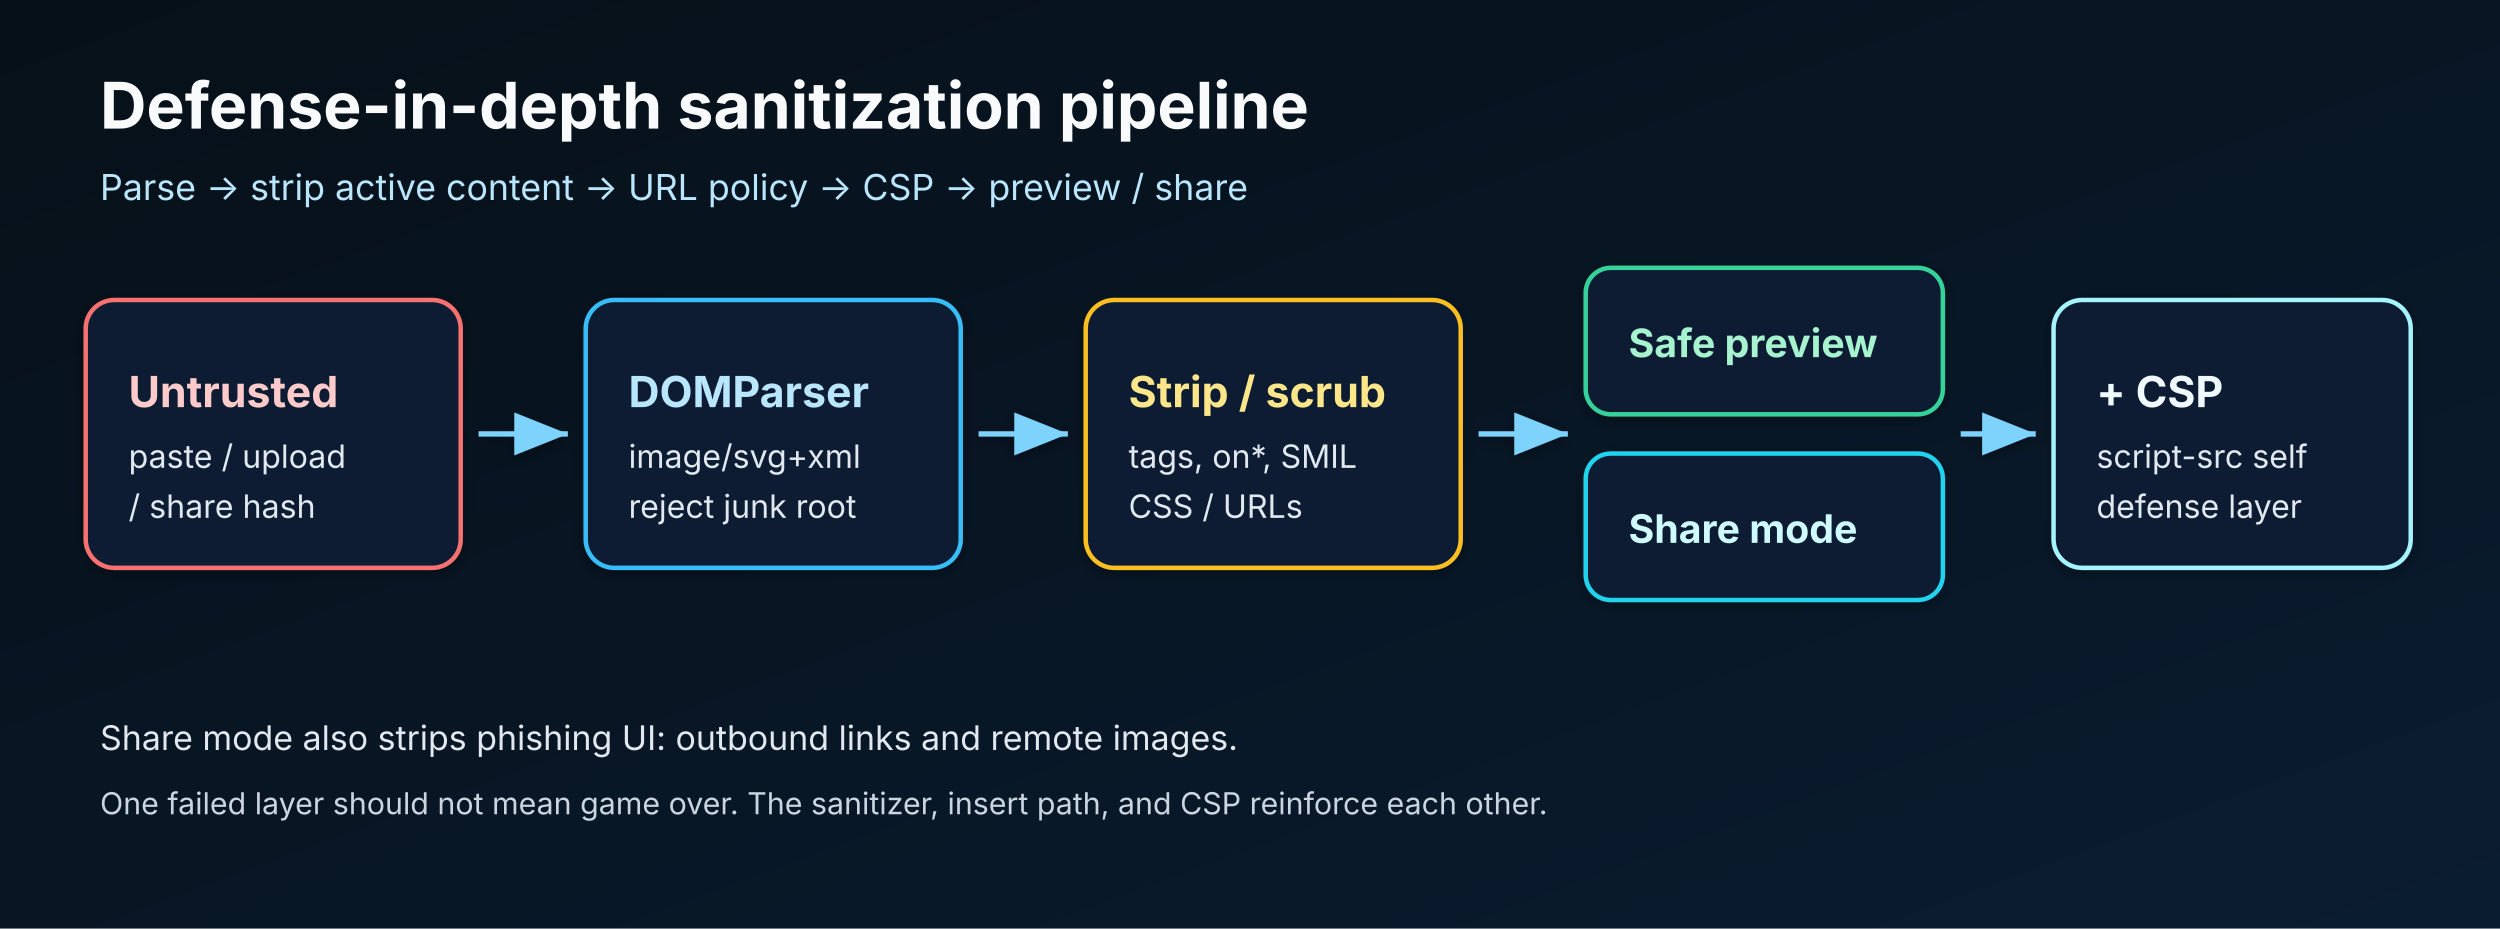
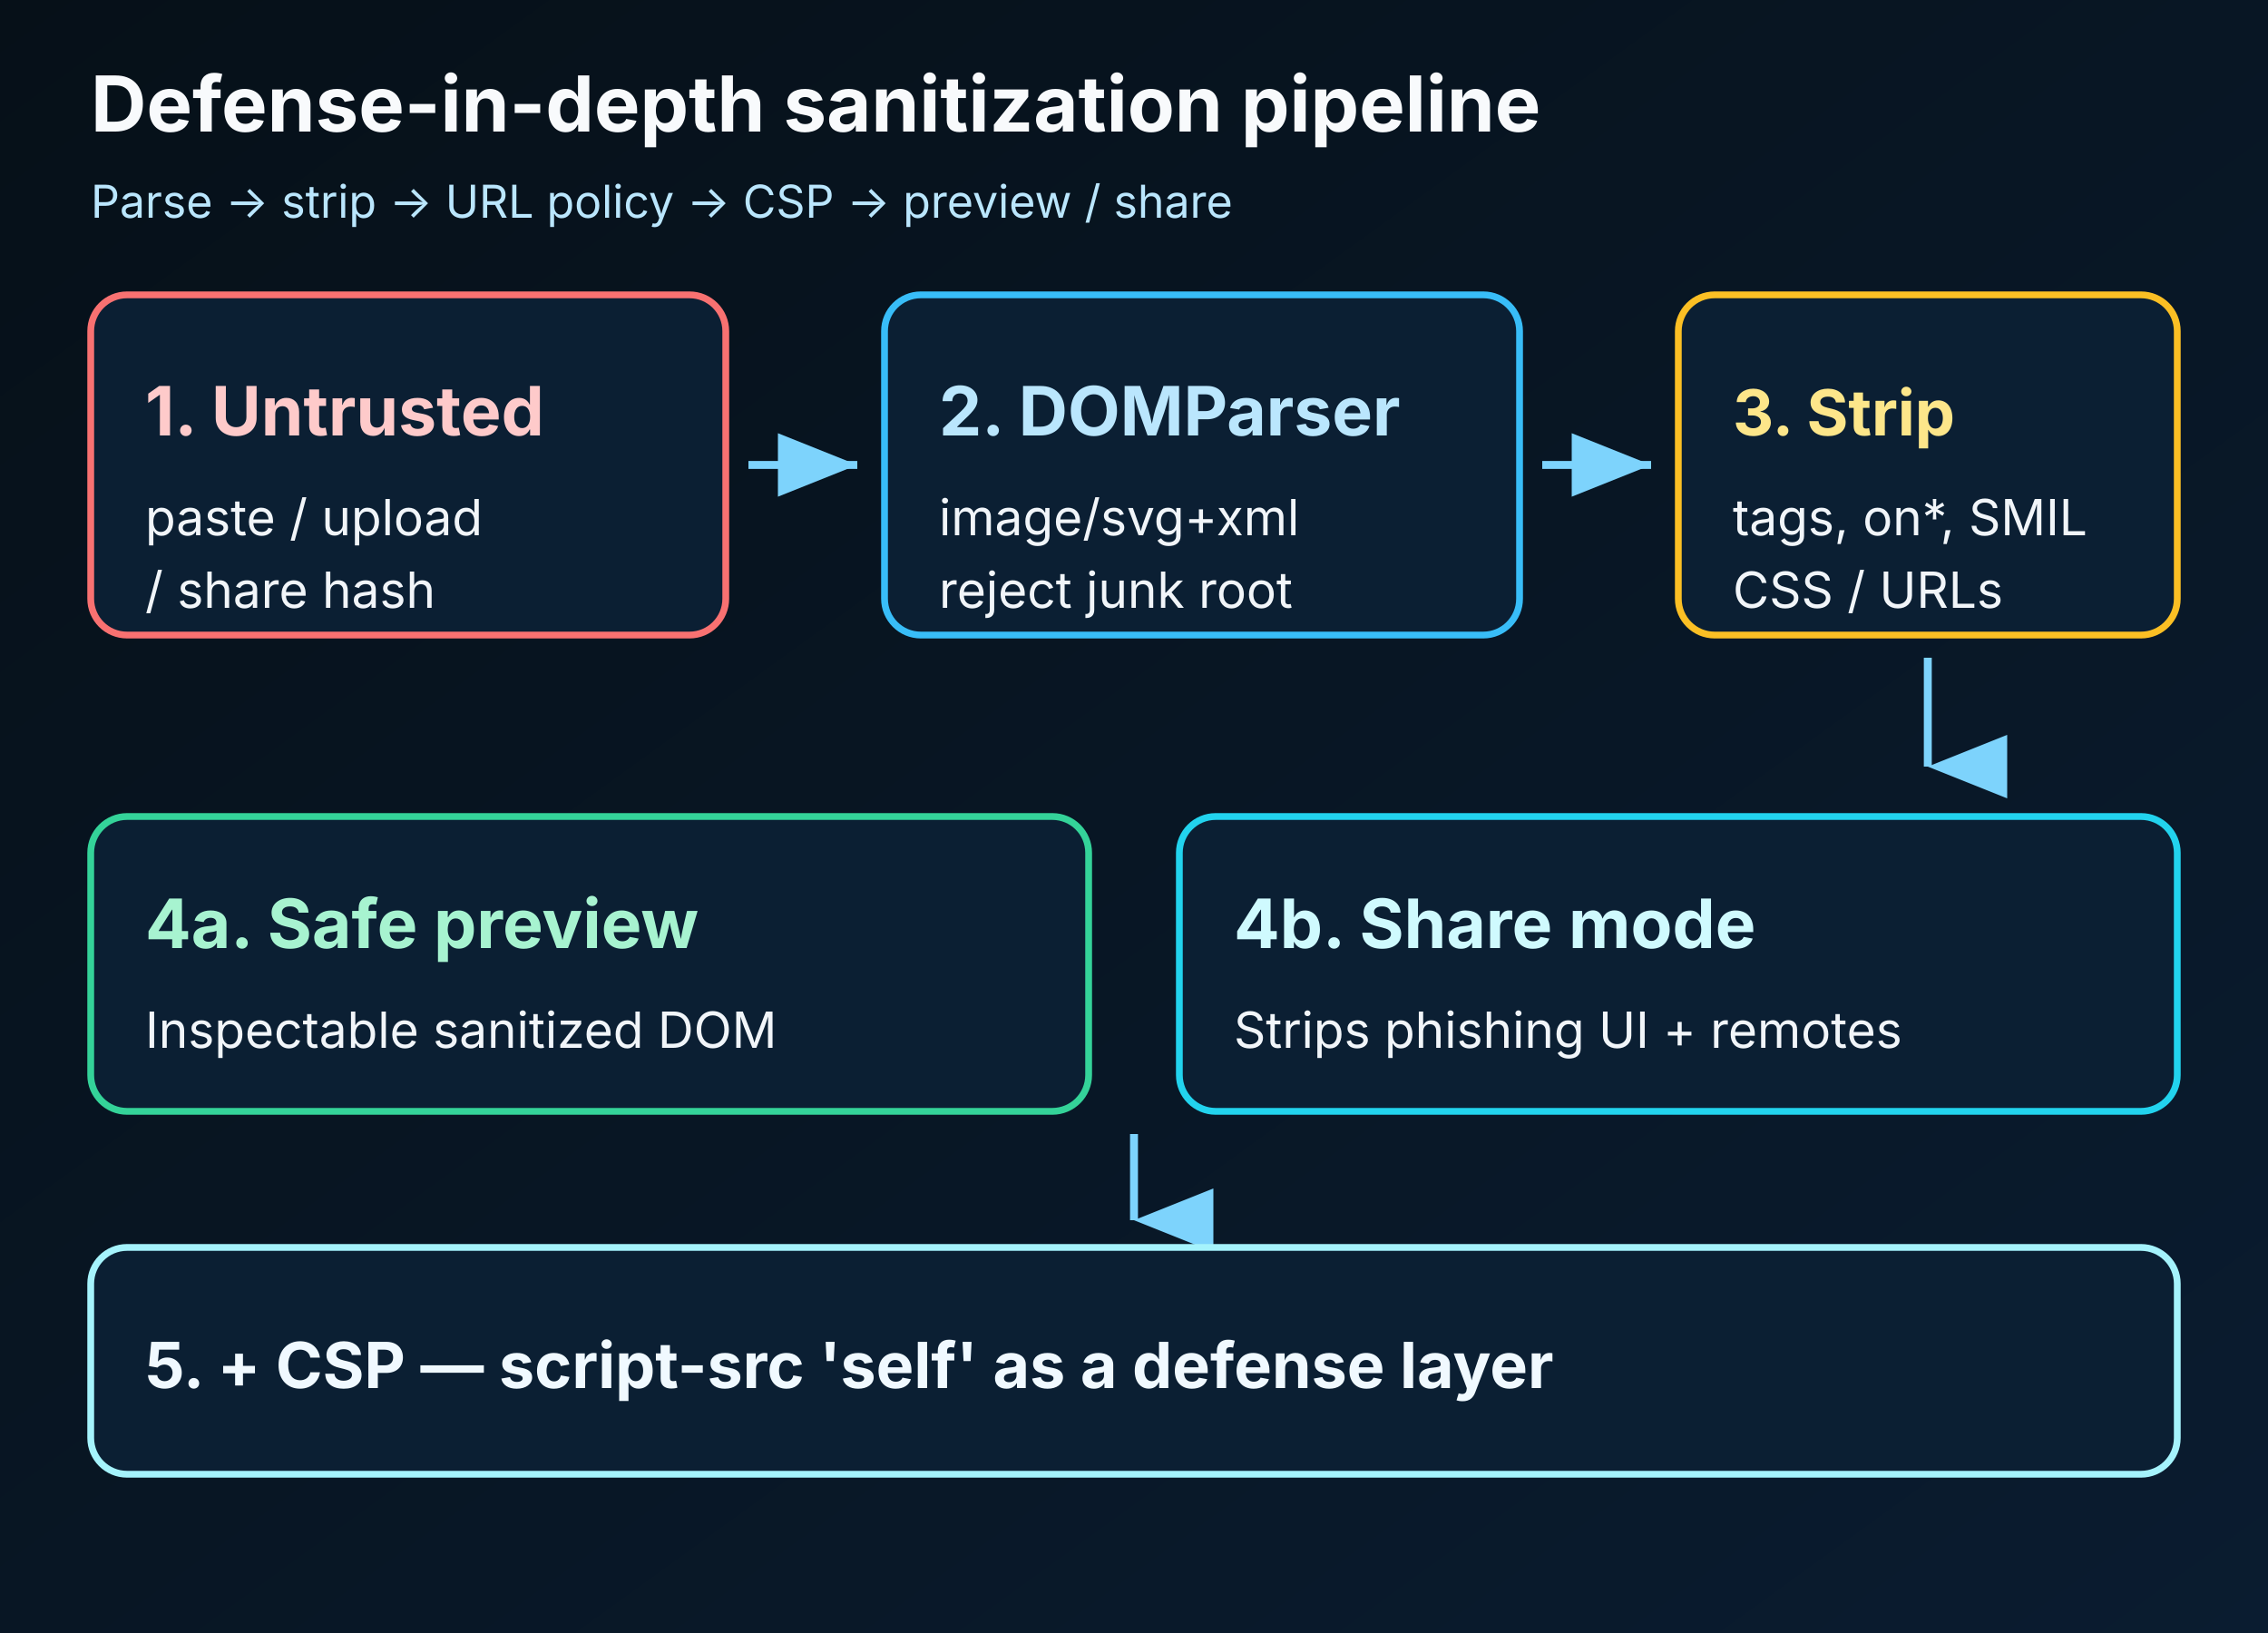
- <svg xmlns="http://www.w3.org/2000/svg" viewBox="0 0 1400 520" width="1400" height="520" role="img" aria-labelledby="title desc">
+ <svg xmlns="http://www.w3.org/2000/svg" viewBox="0 0 1000 720" width="1000" height="720" role="img" aria-labelledby="title desc">
  <defs>
    <linearGradient id="bg2" x1="0" y1="0" x2="1" y2="1">
      <stop offset="0%" stop-color="#061018" />
      <stop offset="100%" stop-color="#0A1C30" />
    </linearGradient>
-     <filter id="soft" x="-5%" y="-5%" width="110%" height="110%">
-       <feDropShadow dx="0" dy="2" stdDeviation="4" flood-color="#000" flood-opacity="0.35" />
-     </filter>
-     <marker id="arrow" markerWidth="12" markerHeight="12" refX="10" refY="4" orient="auto">
+     <marker id="arrowR" markerWidth="12" markerHeight="12" refX="10" refY="4" orient="auto">
      <path d="M0,0 L10,4 L0,8 Z" fill="#7DD3FC" />
    </marker>
+     <marker id="arrowD" markerWidth="12" markerHeight="12" refX="4" refY="10" orient="auto">
+       <path d="M0,0 L4,10 L8,0 Z" fill="#7DD3FC" />
+     </marker>
  </defs>
-   <rect width="1400" height="520" fill="url(#bg2)" />
-   <text x="56" y="72" fill="#F8FAFC" font-family="ui-sans-serif, system-ui, -apple-system, Segoe UI, sans-serif" font-size="36" font-weight="700">Defense-in-depth sanitization pipeline</text>
-   <text x="56" y="112" fill="#BAE6FD" font-family="ui-sans-serif, system-ui, -apple-system, Segoe UI, sans-serif" font-size="20">Parse → strip active content → URL policy → CSP → preview / share</text>
-   <g font-family="ui-sans-serif, system-ui, -apple-system, Segoe UI, sans-serif" filter="url(#soft)">
-     <rect x="48" y="168" width="210" height="150" rx="16" fill="#0B1F33" stroke="#F87171" stroke-width="2.5" />
-     <text x="72" y="228" fill="#FECACA" font-size="24" font-weight="700">Untrusted</text>
-     <text x="72" y="262" fill="#E2E8F0" font-size="18">paste / upload</text>
-     <text x="72" y="290" fill="#E2E8F0" font-size="18">/ share hash</text>
-     <line x1="268" y1="243" x2="318" y2="243" stroke="#7DD3FC" stroke-width="3" marker-end="url(#arrow)" />
-     <rect x="328" y="168" width="210" height="150" rx="16" fill="#0B1F33" stroke="#38BDF8" stroke-width="2.5" />
-     <text x="352" y="228" fill="#BAE6FD" font-size="24" font-weight="700">DOMParser</text>
-     <text x="352" y="262" fill="#E2E8F0" font-size="18">image/svg+xml</text>
-     <text x="352" y="290" fill="#E2E8F0" font-size="18">reject junk root</text>
-     <line x1="548" y1="243" x2="598" y2="243" stroke="#7DD3FC" stroke-width="3" marker-end="url(#arrow)" />
-     <rect x="608" y="168" width="210" height="150" rx="16" fill="#0B1F33" stroke="#FBBF24" stroke-width="2.5" />
-     <text x="632" y="228" fill="#FDE68A" font-size="24" font-weight="700">Strip / scrub</text>
-     <text x="632" y="262" fill="#E2E8F0" font-size="18">tags, on*, SMIL</text>
-     <text x="632" y="290" fill="#E2E8F0" font-size="18">CSS / URLs</text>
-     <line x1="828" y1="243" x2="878" y2="243" stroke="#7DD3FC" stroke-width="3" marker-end="url(#arrow)" />
-     <rect x="888" y="150" width="200" height="82" rx="14" fill="#0B1F33" stroke="#34D399" stroke-width="2.5" />
-     <text x="912" y="200" fill="#A7F3D0" font-size="22" font-weight="700">Safe preview</text>
-     <rect x="888" y="254" width="200" height="82" rx="14" fill="#0B1F33" stroke="#22D3EE" stroke-width="2.5" />
-     <text x="912" y="304" fill="#CFFAFE" font-size="22" font-weight="700">Share mode</text>
-     <line x1="1098" y1="243" x2="1140" y2="243" stroke="#7DD3FC" stroke-width="3" marker-end="url(#arrow)" />
-     <rect x="1150" y="168" width="200" height="150" rx="16" fill="#0B1F33" stroke="#A5F3FC" stroke-width="2.5" />
-     <text x="1174" y="228" fill="#F0F9FF" font-size="24" font-weight="700">+ CSP</text>
-     <text x="1174" y="262" fill="#E2E8F0" font-size="18">script-src self</text>
-     <text x="1174" y="290" fill="#E2E8F0" font-size="18">defense layer</text>
+   <rect width="1000" height="720" fill="url(#bg2)" />
+   <text x="40" y="58" fill="#F8FAFC" font-family="system-ui, -apple-system, Segoe UI, sans-serif" font-size="34" font-weight="700">Defense-in-depth sanitization pipeline</text>
+   <text x="40" y="96" fill="#BAE6FD" font-family="system-ui, -apple-system, Segoe UI, sans-serif" font-size="20">Parse → strip → URL policy → CSP → preview / share</text>
+   <g font-family="system-ui, -apple-system, Segoe UI, sans-serif">
+     <rect x="40" y="130" width="280" height="150" rx="16" fill="#0B1F33" stroke="#F87171" stroke-width="3" />
+     <text x="64" y="192" fill="#FECACA" font-size="30" font-weight="700">1. Untrusted</text>
+     <text x="64" y="236" fill="#F1F5F9" font-size="22">paste / upload</text>
+     <text x="64" y="268" fill="#F1F5F9" font-size="22">/ share hash</text>
+     <line x1="330" y1="205" x2="378" y2="205" stroke="#7DD3FC" stroke-width="3.5" marker-end="url(#arrowR)" />
+     <rect x="390" y="130" width="280" height="150" rx="16" fill="#0B1F33" stroke="#38BDF8" stroke-width="3" />
+     <text x="414" y="192" fill="#BAE6FD" font-size="30" font-weight="700">2. DOMParser</text>
+     <text x="414" y="236" fill="#F1F5F9" font-size="22">image/svg+xml</text>
+     <text x="414" y="268" fill="#F1F5F9" font-size="22">reject junk root</text>
+     <line x1="680" y1="205" x2="728" y2="205" stroke="#7DD3FC" stroke-width="3.5" marker-end="url(#arrowR)" />
+     <rect x="740" y="130" width="220" height="150" rx="16" fill="#0B1F33" stroke="#FBBF24" stroke-width="3" />
+     <text x="764" y="192" fill="#FDE68A" font-size="28" font-weight="700">3. Strip</text>
+     <text x="764" y="236" fill="#F1F5F9" font-size="22">tags, on*, SMIL</text>
+     <text x="764" y="268" fill="#F1F5F9" font-size="22">CSS / URLs</text>
+     <line x1="850" y1="290" x2="850" y2="338" stroke="#7DD3FC" stroke-width="3.5" marker-end="url(#arrowD)" />
+     <rect x="40" y="360" width="440" height="130" rx="16" fill="#0B1F33" stroke="#34D399" stroke-width="3" />
+     <text x="64" y="418" fill="#A7F3D0" font-size="30" font-weight="700">4a. Safe preview</text>
+     <text x="64" y="462" fill="#F1F5F9" font-size="22">Inspectable sanitized DOM</text>
+     <rect x="520" y="360" width="440" height="130" rx="16" fill="#0B1F33" stroke="#22D3EE" stroke-width="3" />
+     <text x="544" y="418" fill="#CFFAFE" font-size="30" font-weight="700">4b. Share mode</text>
+     <text x="544" y="462" fill="#F1F5F9" font-size="22">Strips phishing UI + remotes</text>
+     <line x1="500" y1="500" x2="500" y2="538" stroke="#7DD3FC" stroke-width="3.5" marker-end="url(#arrowD)" />
+     <rect x="40" y="550" width="920" height="100" rx="16" fill="#0B1F33" stroke="#A5F3FC" stroke-width="3" />
+     <text x="64" y="612" fill="#F0F9FF" font-size="28" font-weight="700">5. + CSP — script-src 'self' as a defense layer</text>
  </g>
-   <text x="56" y="420" fill="#E2E8F0" font-family="ui-sans-serif, system-ui, -apple-system, Segoe UI, sans-serif" font-size="19">Share mode also strips phishing UI: outbound links and remote images.</text>
-   <text x="56" y="456" fill="#CBD5E1" font-family="ui-sans-serif, system-ui, -apple-system, Segoe UI, sans-serif" font-size="17">One failed layer should not mean game over. The sanitizer, insert path, and CSP reinforce each other.</text>
</svg>
